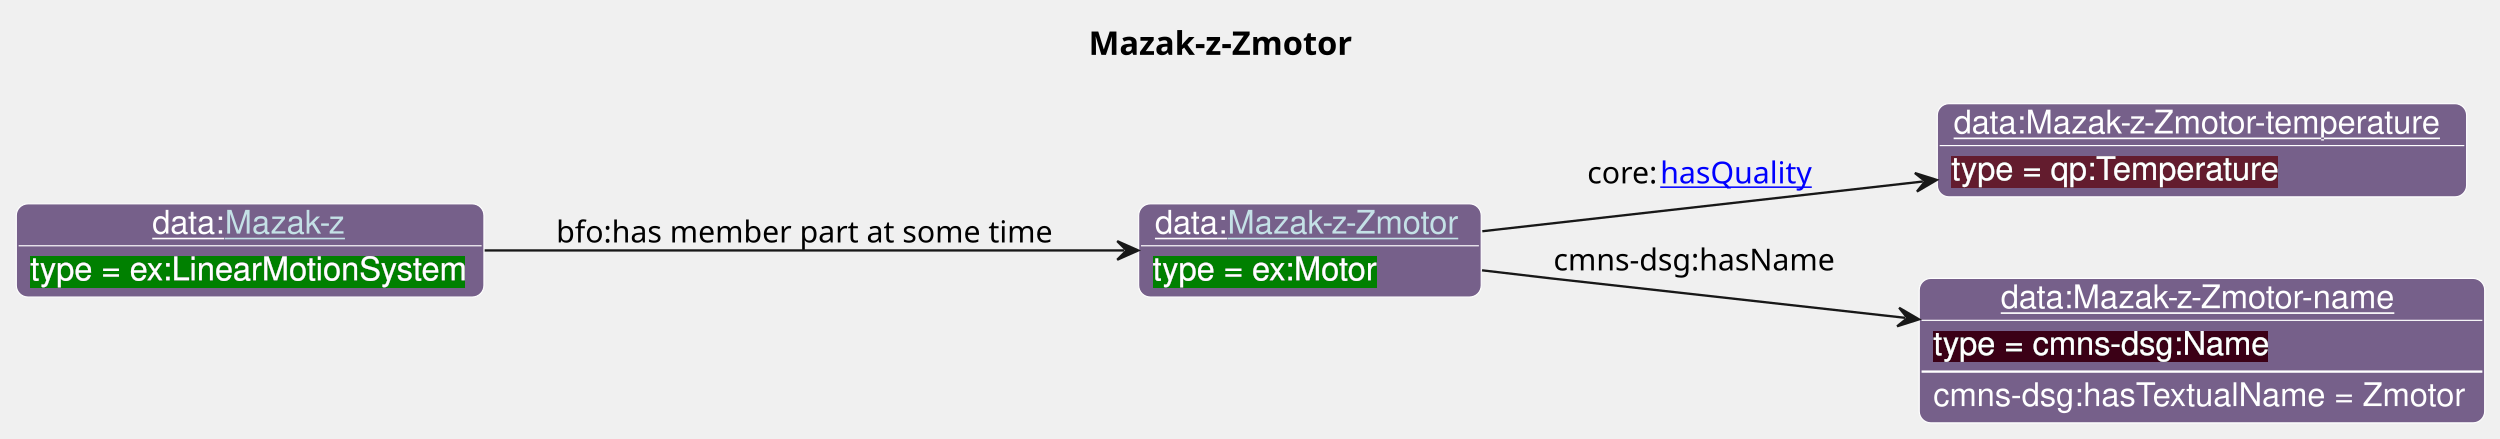
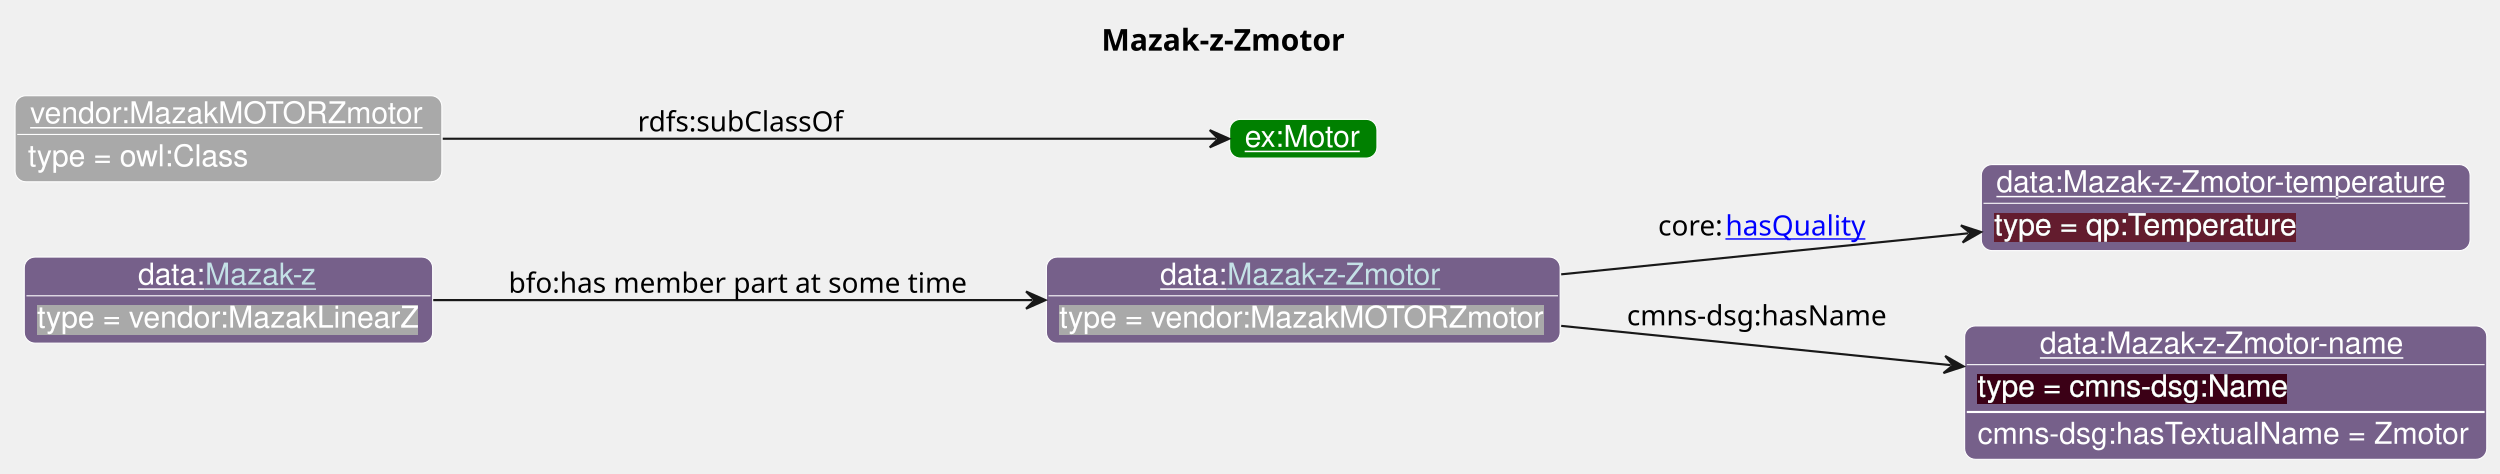
- <svg xmlns="http://www.w3.org/2000/svg" xmlns:xlink="http://www.w3.org/1999/xlink" contentStyleType="text/css" data-diagram-type="CLASS" height="188px" preserveAspectRatio="none" style="width:1073px;height:188px;background:#FFFFFF;" version="1.1" viewBox="0 0 1073 188" width="1073px" zoomAndPan="magnify">
+ <svg xmlns="http://www.w3.org/2000/svg" xmlns:xlink="http://www.w3.org/1999/xlink" contentStyleType="text/css" data-diagram-type="CLASS" height="220px" preserveAspectRatio="none" style="width:1162px;height:220px;background:#FFFFFF;" version="1.1" viewBox="0 0 1162 220" width="1162px" zoomAndPan="magnify">
  <defs>
-     <filter height="1" id="b1ctuajy0p89gl0" width="1" x="0" y="0">
-       <feFlood flood-color="#008000" result="flood" />
+     <filter height="1" id="b246759ral5g70" width="1" x="0" y="0">
+       <feFlood flood-color="#A9A9A9" result="flood" />
      <feComposite in="SourceGraphic" in2="flood" operator="over" />
    </filter>
-     <filter height="1" id="b1ctuajy0p89gl1" width="1" x="0" y="0">
+     <filter height="1" id="b246759ral5g71" width="1" x="0" y="0">
      <feFlood flood-color="#641B2E" result="flood" />
      <feComposite in="SourceGraphic" in2="flood" operator="over" />
    </filter>
-     <filter height="1" id="b1ctuajy0p89gl2" width="1" x="0" y="0">
+     <filter height="1" id="b246759ral5g72" width="1" x="0" y="0">
      <feFlood flood-color="#3A0519" result="flood" />
      <feComposite in="SourceGraphic" in2="flood" operator="over" />
    </filter>
  </defs>
  <g>
-     <text fill="#000000" font-family="sans-serif" font-size="14" font-weight="bold" lengthAdjust="spacing" textLength="124.975" x="467.229" y="23.535">Mazak-z-Zmotor</text>
+     <text fill="#000000" font-family="sans-serif" font-size="14" font-weight="bold" lengthAdjust="spacing" textLength="124.975" x="511.939" y="23.535">Mazak-z-Zmotor</text>
    <g class="entity" data-entity="o1" data-source-line="131" data-uid="ent0002" id="entity_o1">
-       <rect fill="#76608A" height="40" rx="5" ry="5" style="stroke:#FFFFFF;stroke-width:0.5;" width="147.034" x="488.71" y="87.488" />
-       <text fill="#FFFFFF" font-family="Helvetica" font-size="14" lengthAdjust="spacing" text-decoration="underline" textLength="31.138" x="495.71" y="100.269">data:</text>
+       <rect fill="#76608A" height="40" rx="5" ry="5" style="stroke:#FFFFFF;stroke-width:0.5;" width="238.789" x="486.37" y="119.488" />
+       <text fill="#FFFFFF" font-family="Helvetica" font-size="14" lengthAdjust="spacing" text-decoration="underline" textLength="31.138" x="539.247" y="132.269">data:</text>
      <a href="./Mazak-z-Zmotor.html" target="_top" title="./Mazak-z-Zmotor.html" xlink:actuate="onRequest" xlink:href="./Mazak-z-Zmotor.html" xlink:show="new" xlink:title="./Mazak-z-Zmotor.html" xlink:type="simple">
-         <text fill="#C4E1E6" font-family="Helvetica" font-size="14" lengthAdjust="spacing" text-decoration="underline" textLength="101.897" x="526.848" y="100.269">Mazak-z-Zmotor</text>
+         <text fill="#C4E1E6" font-family="Helvetica" font-size="14" lengthAdjust="spacing" text-decoration="underline" textLength="101.897" x="570.385" y="132.269">Mazak-z-Zmotor</text>
      </a>
-       <line style="stroke:#FFFFFF;stroke-width:0.5;" x1="489.71" x2="634.744" y1="105.488" y2="105.488" />
-       <text fill="#FFFFFF" filter="url(#b1ctuajy0p89gl0)" font-family="Helvetica" font-size="14" lengthAdjust="spacing" textLength="96.879" x="494.71" y="120.269">type = ex:Motor</text>
+       <line style="stroke:#FFFFFF;stroke-width:0.5;" x1="487.37" x2="724.159" y1="137.488" y2="137.488" />
+       <text fill="#FFFFFF" filter="url(#b246759ral5g70)" font-family="Helvetica" font-size="14" lengthAdjust="spacing" textLength="226.789" x="492.37" y="152.269">type = vendor:MazakMOTORZmotor</text>
    </g>
    <g class="entity" data-entity="o2" data-source-line="131" data-uid="ent0003" id="entity_o2">
-       <rect fill="#76608A" height="40" rx="5" ry="5" style="stroke:#FFFFFF;stroke-width:0.5;" width="227.179" x="831.5" y="44.488" />
-       <text fill="#FFFFFF" font-family="Helvetica" font-size="14" lengthAdjust="spacing" text-decoration="underline" textLength="213.179" x="838.5" y="57.269">data:Mazak-z-Zmotor-temperature</text>
-       <line style="stroke:#FFFFFF;stroke-width:0.5;" x1="832.5" x2="1057.679" y1="62.488" y2="62.488" />
-       <text fill="#FFFFFF" filter="url(#b1ctuajy0p89gl1)" font-family="Helvetica" font-size="14" lengthAdjust="spacing" textLength="142.023" x="837.5" y="77.269">type = qp:Temperature</text>
+       <rect fill="#76608A" height="40" rx="5" ry="5" style="stroke:#FFFFFF;stroke-width:0.5;" width="227.179" x="920.92" y="76.488" />
+       <text fill="#FFFFFF" font-family="Helvetica" font-size="14" lengthAdjust="spacing" text-decoration="underline" textLength="213.179" x="927.92" y="89.269">data:Mazak-z-Zmotor-temperature</text>
+       <line style="stroke:#FFFFFF;stroke-width:0.5;" x1="921.92" x2="1147.099" y1="94.488" y2="94.488" />
+       <text fill="#FFFFFF" filter="url(#b246759ral5g71)" font-family="Helvetica" font-size="14" lengthAdjust="spacing" textLength="142.023" x="926.92" y="109.269">type = qp:Temperature</text>
    </g>
    <g class="entity" data-entity="o3" data-source-line="131" data-uid="ent0004" id="entity_o3">
-       <rect fill="#76608A" height="62" rx="5" ry="5" style="stroke:#FFFFFF;stroke-width:0.5;" width="242.692" x="823.74" y="119.488" />
-       <text fill="#FFFFFF" font-family="Helvetica" font-size="14" lengthAdjust="spacing" text-decoration="underline" textLength="172.717" x="858.728" y="132.269">data:Mazak-z-Zmotor-name</text>
-       <line style="stroke:#FFFFFF;stroke-width:0.5;" x1="824.74" x2="1065.432" y1="137.488" y2="137.488" />
-       <text fill="#FFFFFF" filter="url(#b1ctuajy0p89gl2)" font-family="Helvetica" font-size="14" lengthAdjust="spacing" textLength="144.334" x="829.74" y="152.269">type = cmns-dsg:Name</text>
-       <line style="stroke:#FFFFFF;stroke-width:1;" x1="824.74" x2="1065.432" y1="159.488" y2="159.488" />
-       <text fill="#FFFFFF" font-family="Helvetica" font-size="14" lengthAdjust="spacing" textLength="230.692" x="829.74" y="174.269">cmns-dsg:hasTextualName = Zmotor</text>
+       <rect fill="#A9A9A9" height="40" rx="5" ry="5" style="stroke:#FFFFFF;stroke-width:0.5;" width="198.372" x="7" y="44.488" />
+       <text fill="#FFFFFF" font-family="Helvetica" font-size="14" lengthAdjust="spacing" text-decoration="underline" textLength="184.372" x="14" y="57.269">vendor:MazakMOTORZmotor</text>
+       <line style="stroke:#FFFFFF;stroke-width:0.5;" x1="8" x2="204.372" y1="62.488" y2="62.488" />
+       <text fill="#FFFFFF" filter="url(#b246759ral5g70)" font-family="Helvetica" font-size="14" lengthAdjust="spacing" textLength="102.32" x="13" y="77.269">type = owl:Class</text>
    </g>
-     <g class="entity" data-entity="o4" data-source-line="131" data-uid="ent0005" id="entity_o4">
-       <rect fill="#76608A" height="40" rx="5" ry="5" style="stroke:#FFFFFF;stroke-width:0.5;" width="200.706" x="7" y="87.488" />
-       <text fill="#FFFFFF" font-family="Helvetica" font-size="14" lengthAdjust="spacing" text-decoration="underline" textLength="31.138" x="65.336" y="100.269">data:</text>
+     <g class="entity" data-entity="o4" data-source-line="126" data-uid="ent0005" id="entity_o4">
+       <rect fill="#008000" height="18" rx="5" ry="5" style="stroke:#FFFFFF;stroke-width:0.5;" width="68.462" x="571.54" y="55.488" />
+       <text fill="#FFFFFF" font-family="Helvetica" font-size="14" lengthAdjust="spacing" text-decoration="underline" textLength="54.462" x="578.54" y="68.269">ex:Motor</text>
+     </g>
+     <g class="entity" data-entity="o5" data-source-line="131" data-uid="ent0006" id="entity_o5">
+       <rect fill="#76608A" height="62" rx="5" ry="5" style="stroke:#FFFFFF;stroke-width:0.5;" width="242.692" x="913.16" y="151.488" />
+       <text fill="#FFFFFF" font-family="Helvetica" font-size="14" lengthAdjust="spacing" text-decoration="underline" textLength="172.717" x="948.148" y="164.269">data:Mazak-z-Zmotor-name</text>
+       <line style="stroke:#FFFFFF;stroke-width:0.5;" x1="914.16" x2="1154.852" y1="169.488" y2="169.488" />
+       <text fill="#FFFFFF" filter="url(#b246759ral5g72)" font-family="Helvetica" font-size="14" lengthAdjust="spacing" textLength="144.334" x="919.16" y="184.269">type = cmns-dsg:Name</text>
+       <line style="stroke:#FFFFFF;stroke-width:1;" x1="914.16" x2="1154.852" y1="191.488" y2="191.488" />
+       <text fill="#FFFFFF" font-family="Helvetica" font-size="14" lengthAdjust="spacing" textLength="230.692" x="919.16" y="206.269">cmns-dsg:hasTextualName = Zmotor</text>
+     </g>
+     <g class="entity" data-entity="o6" data-source-line="131" data-uid="ent0007" id="entity_o6">
+       <rect fill="#76608A" height="40" rx="5" ry="5" style="stroke:#FFFFFF;stroke-width:0.5;" width="189.816" x="11.28" y="119.488" />
+       <text fill="#FFFFFF" font-family="Helvetica" font-size="14" lengthAdjust="spacing" text-decoration="underline" textLength="31.138" x="64.171" y="132.269">data:</text>
      <a href="./Mazak-z.html" target="_top" title="./Mazak-z.html" xlink:actuate="onRequest" xlink:href="./Mazak-z.html" xlink:show="new" xlink:title="./Mazak-z.html" xlink:type="simple">
-         <text fill="#C4E1E6" font-family="Helvetica" font-size="14" lengthAdjust="spacing" text-decoration="underline" textLength="52.897" x="96.474" y="100.269">Mazak-z</text>
+         <text fill="#C4E1E6" font-family="Helvetica" font-size="14" lengthAdjust="spacing" text-decoration="underline" textLength="52.897" x="95.309" y="132.269">Mazak-z</text>
      </a>
-       <line style="stroke:#FFFFFF;stroke-width:0.5;" x1="8" x2="206.706" y1="105.488" y2="105.488" />
-       <text fill="#FFFFFF" filter="url(#b1ctuajy0p89gl0)" font-family="Helvetica" font-size="14" lengthAdjust="spacing" textLength="188.706" x="13" y="120.269">type = ex:LinearMotionSystem</text>
+       <line style="stroke:#FFFFFF;stroke-width:0.5;" x1="12.28" x2="200.096" y1="137.488" y2="137.488" />
+       <text fill="#FFFFFF" filter="url(#b246759ral5g70)" font-family="Helvetica" font-size="14" lengthAdjust="spacing" textLength="177.816" x="17.28" y="152.269">type = vendor:MazakLinearZ</text>
    </g>
-     <g class="link" data-entity-1="o1" data-entity-2="o2" data-source-line="195" data-uid="lnk6" id="link_o1_o2">
-       <path codeLine="195" d="M636.21,99.248 C691.39,93.018 762.208,85.021 825.288,77.901" fill="none" id="o1-to-o2" style="stroke:#181818;stroke-width:1;" />
-       <polygon fill="#181818" points="831.25,77.228,821.858,74.263,826.282,77.789,822.755,82.213,831.25,77.228" style="stroke:#181818;stroke-width:1;" />
-       <text fill="#000000" font-family="sans-serif" font-size="13" lengthAdjust="spacing" textLength="31.319" x="681.24" y="78.707">core:</text>
+     <g class="link" data-entity-1="o1" data-entity-2="o2" data-source-line="195" data-uid="lnk8" id="link_o1_o2">
+       <path codeLine="195" d="M725.64,127.508 C786.68,121.358 854.67,114.51 914.81,108.45" fill="none" id="o1-to-o2" style="stroke:#181818;stroke-width:1;" />
+       <polygon fill="#181818" points="920.78,107.848,911.424,104.771,915.805,108.35,912.226,112.73,920.78,107.848" style="stroke:#181818;stroke-width:1;" />
+       <text fill="#000000" font-family="sans-serif" font-size="13" lengthAdjust="spacing" textLength="31.319" x="770.66" y="109.437">core:</text>
      <a href="https://spec.industrialontologies.org/ontology/core/Core/hasQuality" target="_top" title="https://spec.industrialontologies.org/ontology/core/Core/hasQuality" xlink:actuate="onRequest" xlink:href="https://spec.industrialontologies.org/ontology/core/Core/hasQuality" xlink:show="new" xlink:title="https://spec.industrialontologies.org/ontology/core/Core/hasQuality" xlink:type="simple">
-         <text fill="#0000FF" font-family="sans-serif" font-size="13" lengthAdjust="spacing" text-decoration="underline" textLength="66.39" x="712.559" y="78.707">hasQuality</text>
+         <text fill="#0000FF" font-family="sans-serif" font-size="13" lengthAdjust="spacing" text-decoration="underline" textLength="66.39" x="801.979" y="109.437">hasQuality</text>
      </a>
    </g>
-     <g class="link" data-entity-1="o1" data-entity-2="o3" data-source-line="195" data-uid="lnk7" id="link_o1_o3">
-       <path codeLine="195" d="M636.09,116.018 C652.79,117.968 665.74,119.488 665.74,119.488 C665.74,119.488 742.427,128.035 817.657,136.405" fill="none" id="o1-to-o3" style="stroke:#181818;stroke-width:1;" />
-       <polygon fill="#181818" points="823.62,137.068,815.117,132.098,818.651,136.515,814.233,140.049,823.62,137.068" style="stroke:#181818;stroke-width:1;" />
-       <text fill="#000000" font-family="sans-serif" font-size="13" lengthAdjust="spacing" textLength="126.077" x="666.74" y="116.057">cmns-dsg:hasName</text>
+     <g class="link" data-entity-1="o3" data-entity-2="o4" data-source-line="195" data-uid="lnk9" id="link_o3_o4">
+       <path codeLine="195" d="M205.79,64.488 C318.69,64.488 491.54,64.488 565.28,64.488" fill="none" id="o3-to-o4" style="stroke:#181818;stroke-width:1;" />
+       <polygon fill="#181818" points="571.28,64.488,562.28,60.488,566.28,64.488,562.28,68.488,571.28,64.488" style="stroke:#181818;stroke-width:1;" />
+       <text fill="#000000" font-family="sans-serif" font-size="13" lengthAdjust="spacing" textLength="99.963" x="296.37" y="61.057">rdfs:subClassOf</text>
    </g>
-     <g class="link" data-entity-1="o4" data-entity-2="o1" data-source-line="195" data-uid="lnk8" id="link_o4_o1">
-       <path codeLine="195" d="M208.02,107.488 C292.79,107.488 406.53,107.488 482.51,107.488" fill="none" id="o4-to-o1" style="stroke:#181818;stroke-width:1;" />
-       <polygon fill="#181818" points="488.51,107.488,479.51,103.488,483.51,107.488,479.51,111.488,488.51,107.488" style="stroke:#181818;stroke-width:1;" />
-       <text fill="#000000" font-family="sans-serif" font-size="13" lengthAdjust="spacing" textLength="219.337" x="238.71" y="104.057">bfo:has member part at some time</text>
+     <g class="link" data-entity-1="o1" data-entity-2="o5" data-source-line="195" data-uid="lnk10" id="link_o1_o5">
+       <path codeLine="195" d="M725.64,151.468 C783.96,157.338 848.12,163.806 906.71,169.716" fill="none" id="o1-to-o5" style="stroke:#181818;stroke-width:1;" />
+       <polygon fill="#181818" points="912.68,170.318,904.127,165.435,907.705,169.816,903.324,173.395,912.68,170.318" style="stroke:#181818;stroke-width:1;" />
+       <text fill="#000000" font-family="sans-serif" font-size="13" lengthAdjust="spacing" textLength="126.077" x="756.16" y="151.197">cmns-dsg:hasName</text>
+     </g>
+     <g class="link" data-entity-1="o6" data-entity-2="o1" data-source-line="195" data-uid="lnk11" id="link_o6_o1">
+       <path codeLine="195" d="M201.36,139.488 C282.08,139.488 392.78,139.488 479.91,139.488" fill="none" id="o6-to-o1" style="stroke:#181818;stroke-width:1;" />
+       <polygon fill="#181818" points="485.91,139.488,476.91,135.488,480.91,139.488,476.91,143.488,485.91,139.488" style="stroke:#181818;stroke-width:1;" />
+       <text fill="#000000" font-family="sans-serif" font-size="13" lengthAdjust="spacing" textLength="219.337" x="236.37" y="136.057">bfo:has member part at some time</text>
    </g>
  </g>
</svg>
